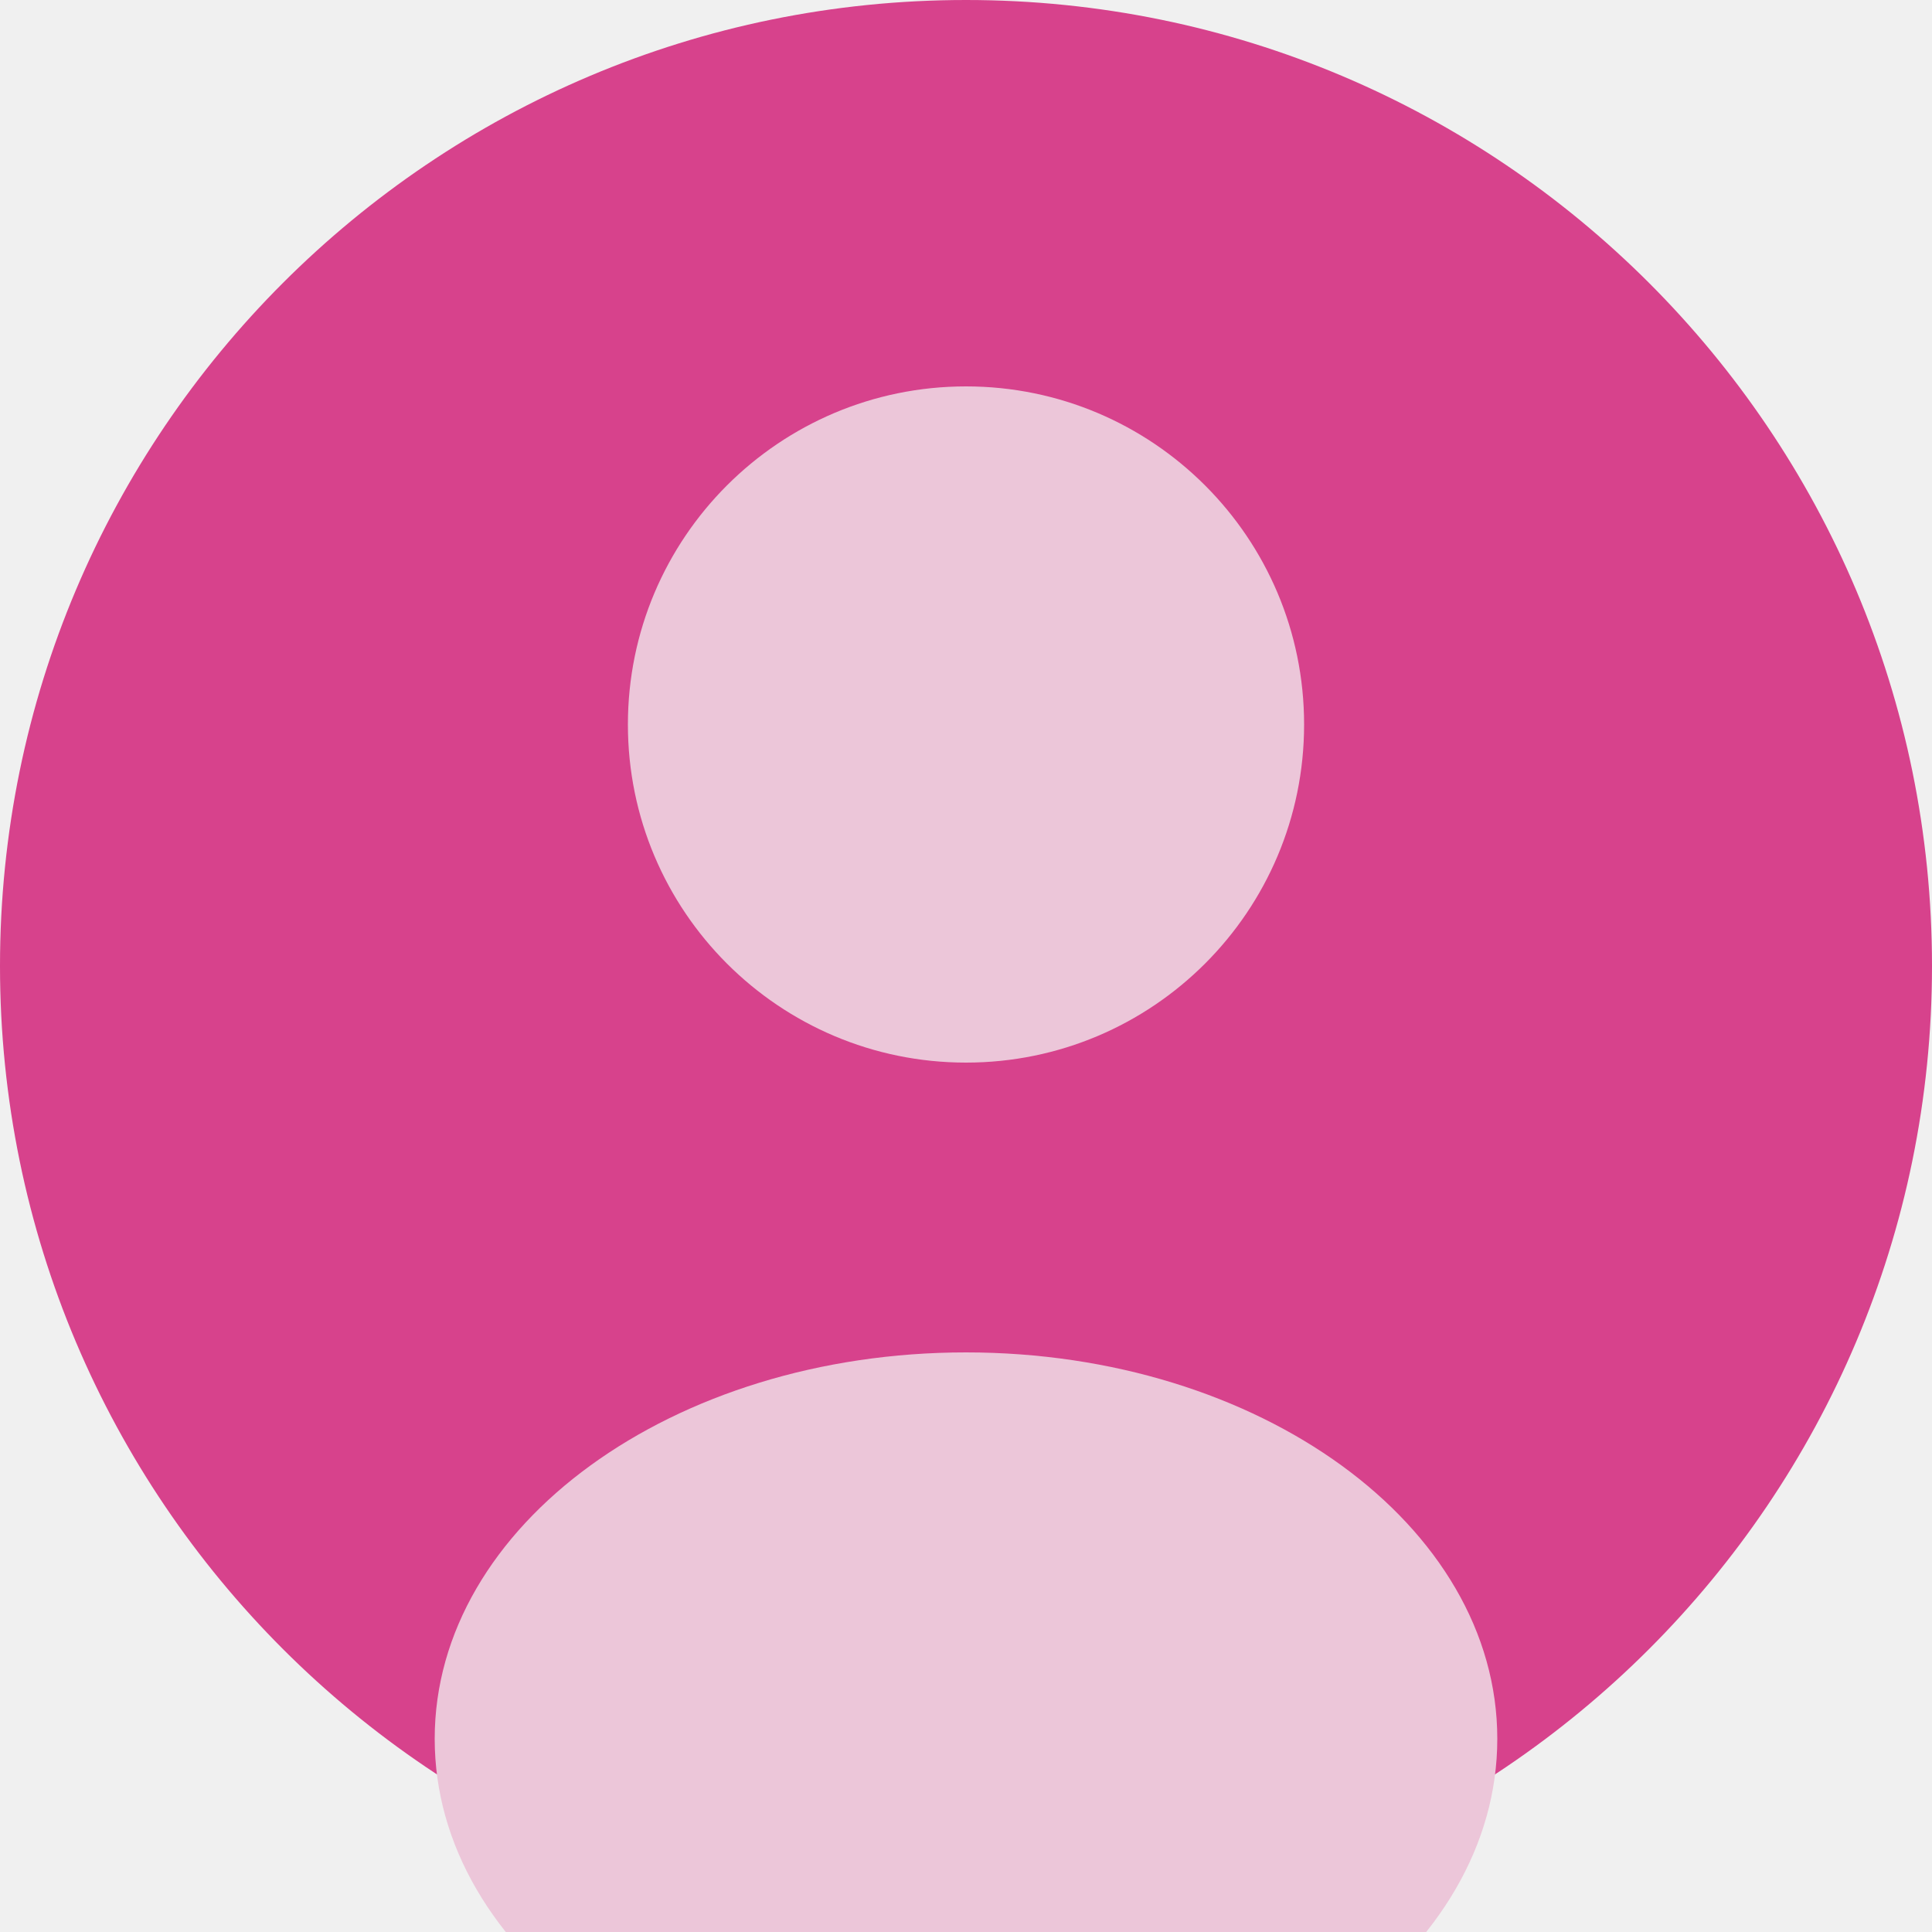
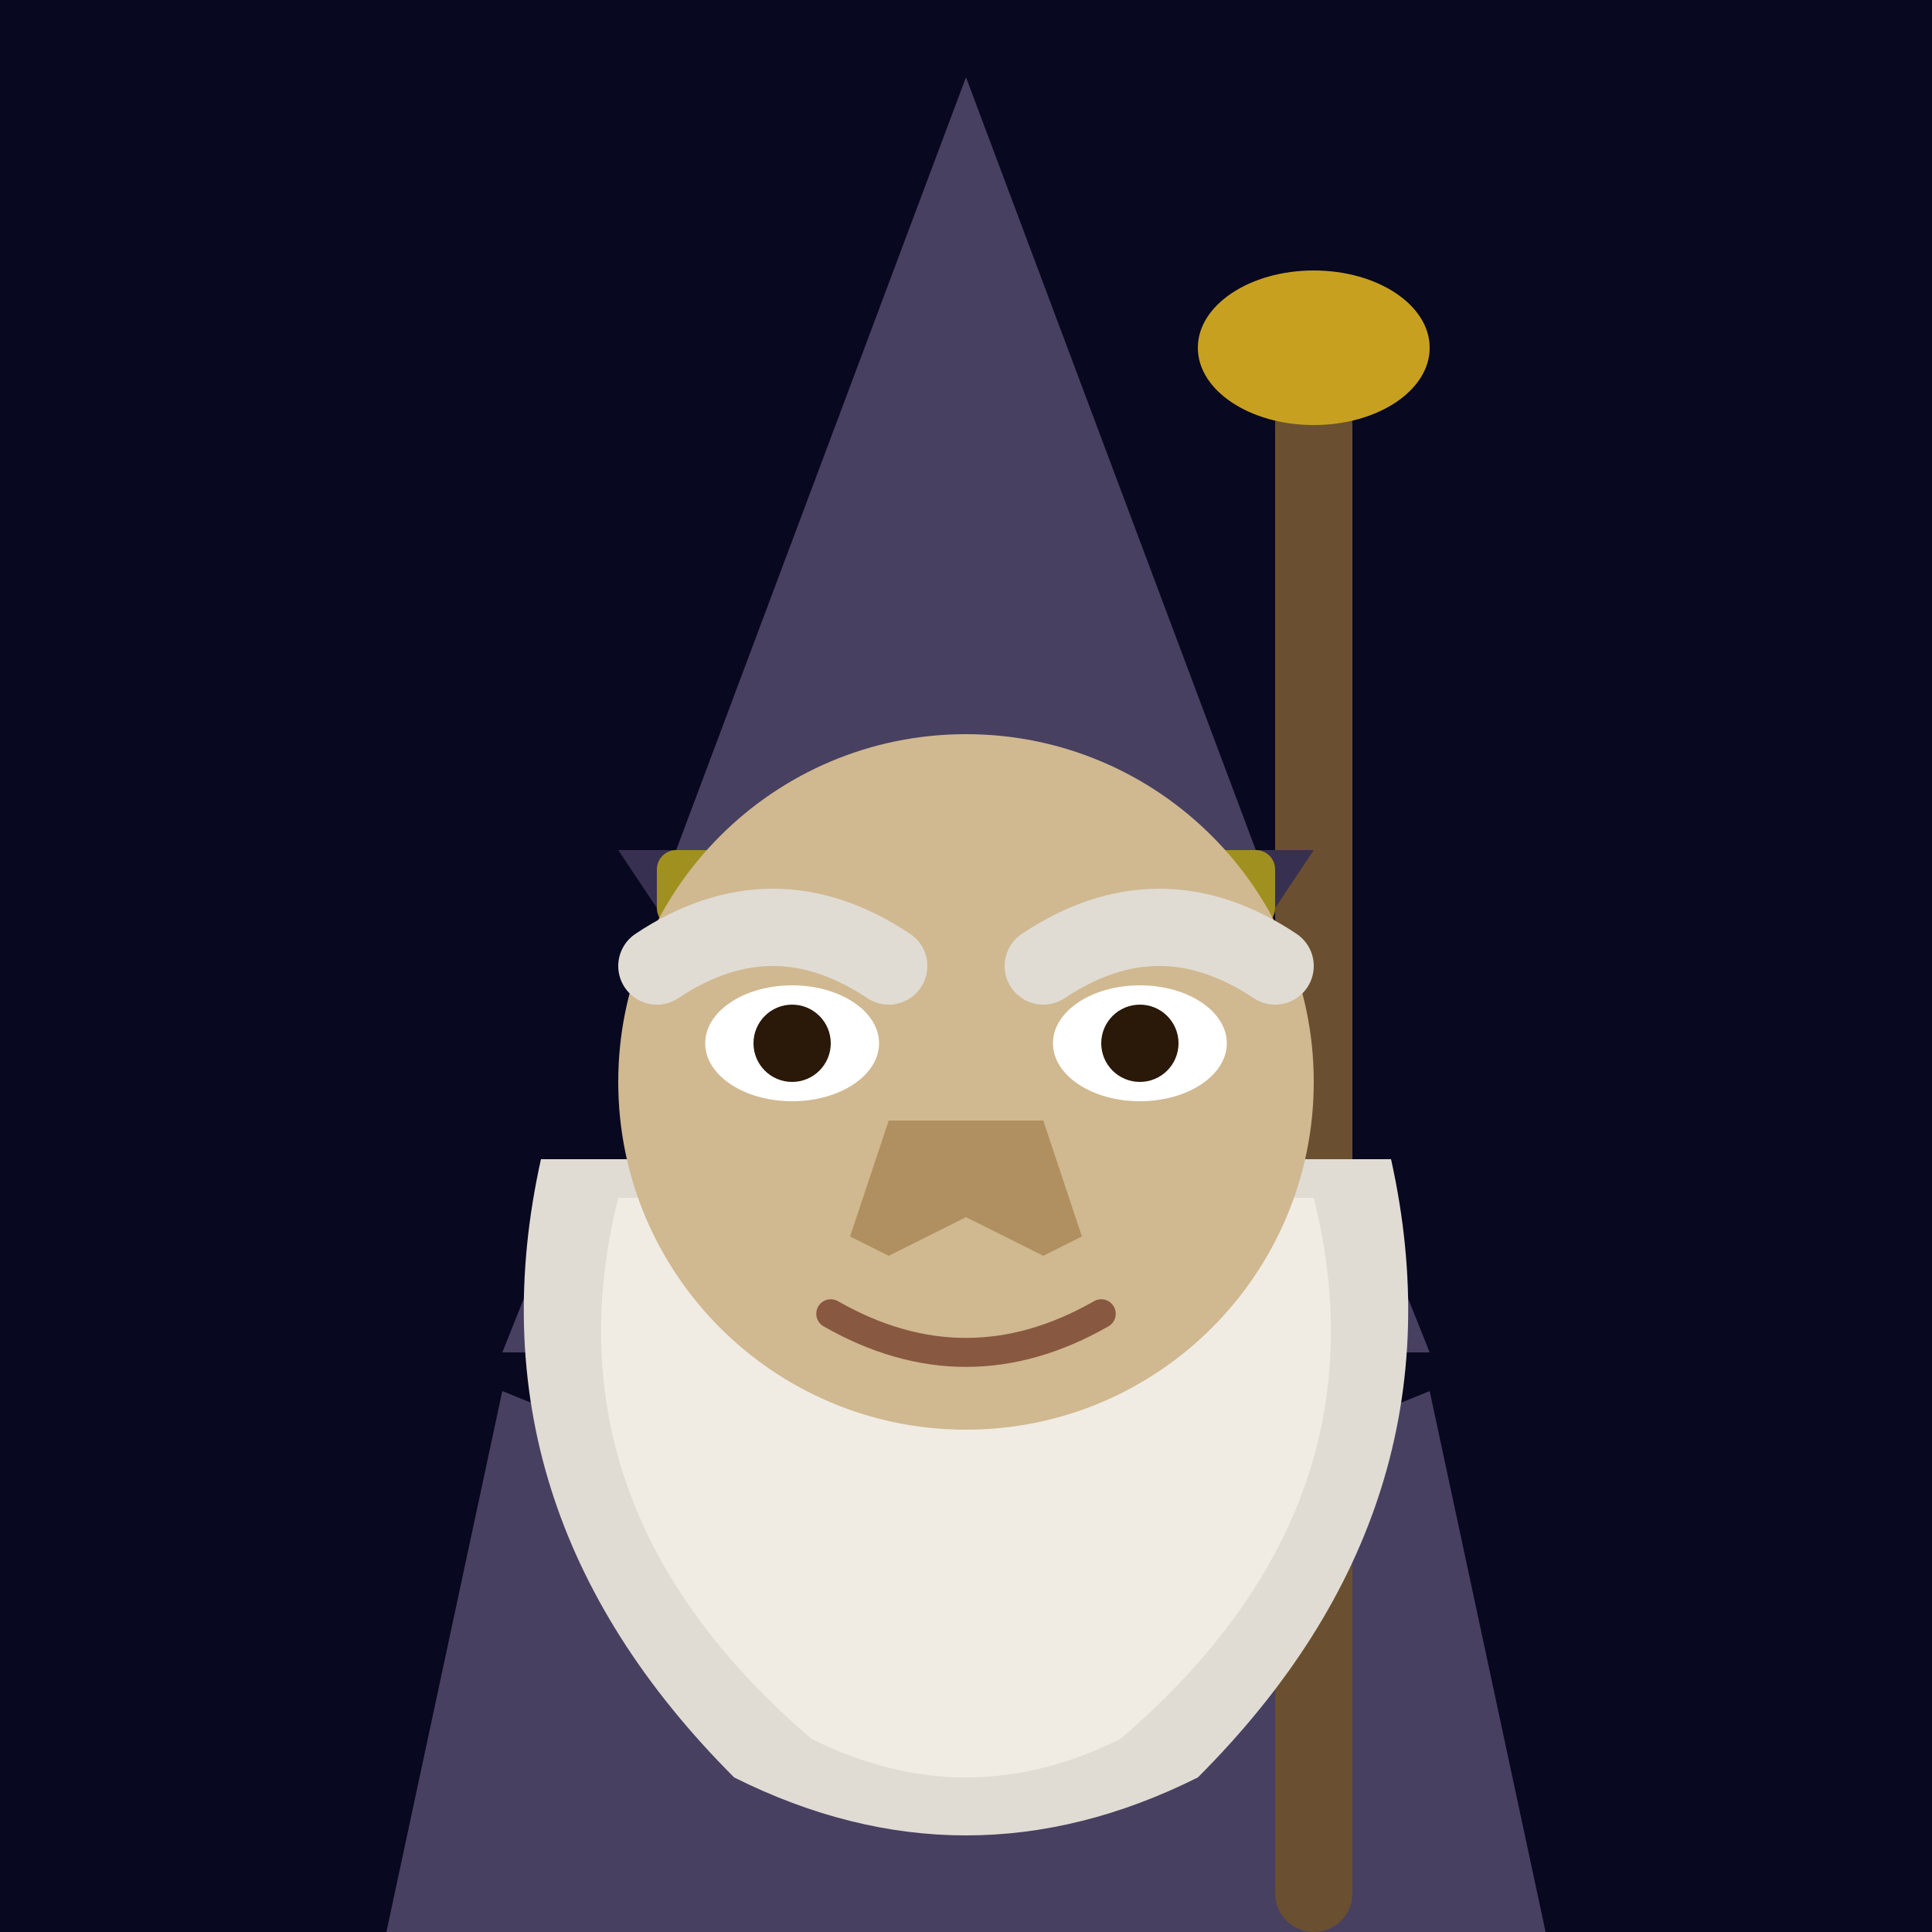
- <svg xmlns="http://www.w3.org/2000/svg" viewBox="0 0 80 80" width="80" height="80">
-   <circle cx="40" cy="40" r="40" fill="hsl(330, 65%, 55%)" />
-   <circle cx="40" cy="30" r="14" fill="hsl(330, 50%, 85%)" />
-   <ellipse cx="40" cy="72" rx="22" ry="16" fill="hsl(330, 50%, 85%)" />
+ <svg xmlns="http://www.w3.org/2000/svg" viewBox="0 0 100 100">
+   <rect width="100" height="100" fill="#080820" />
+   <path d="M20 100 L26 72 Q50 82 74 72 L80 100Z" fill="#484060" />
+   <path d="M26 70 L30 60 L38 66 L50 62 L62 66 L70 60 L74 70Z" fill="#484060" />
+   <rect x="66" y="20" width="4" height="80" rx="2" fill="#6A5030" />
+   <ellipse cx="68" cy="18" rx="6" ry="4" fill="#C8A020" />
+   <path d="M50 4 L35 44 L65 44Z" fill="#484060" />
+   <path d="M32 44 L68 44 L64 50 L36 50Z" fill="#383050" />
+   <rect x="34" y="44" width="32" height="4" rx="1" fill="#A09020" />
+   <path d="M28 60 Q24 78 38 92 Q50 98 62 92 Q76 78 72 60" fill="#E0DCD4" />
+   <path d="M32 62 Q28 78 42 90 Q50 94 58 90 Q72 78 68 62" fill="#F0ECE4" />
+   <ellipse cx="50" cy="56" rx="18" ry="18" fill="#D0B890" />
+   <path d="M34 50 Q40 46 46 50" stroke="#E0DCD4" stroke-width="4" fill="none" stroke-linecap="round" />
+   <path d="M54 50 Q60 46 66 50" stroke="#E0DCD4" stroke-width="4" fill="none" stroke-linecap="round" />
+   <ellipse cx="41" cy="54" rx="4.5" ry="3" fill="white" />
+   <circle cx="41" cy="54" r="2" fill="#2A1808" />
+   <ellipse cx="59" cy="54" rx="4.5" ry="3" fill="white" />
+   <circle cx="59" cy="54" r="2" fill="#2A1808" />
+   <path d="M46 58 L44 64 L46 65 L50 63 L54 65 L56 64 L54 58" fill="#B09060" />
+   <path d="M43 68 Q50 72 57 68" stroke="#885840" stroke-width="1.5" fill="none" stroke-linecap="round" />
</svg>
